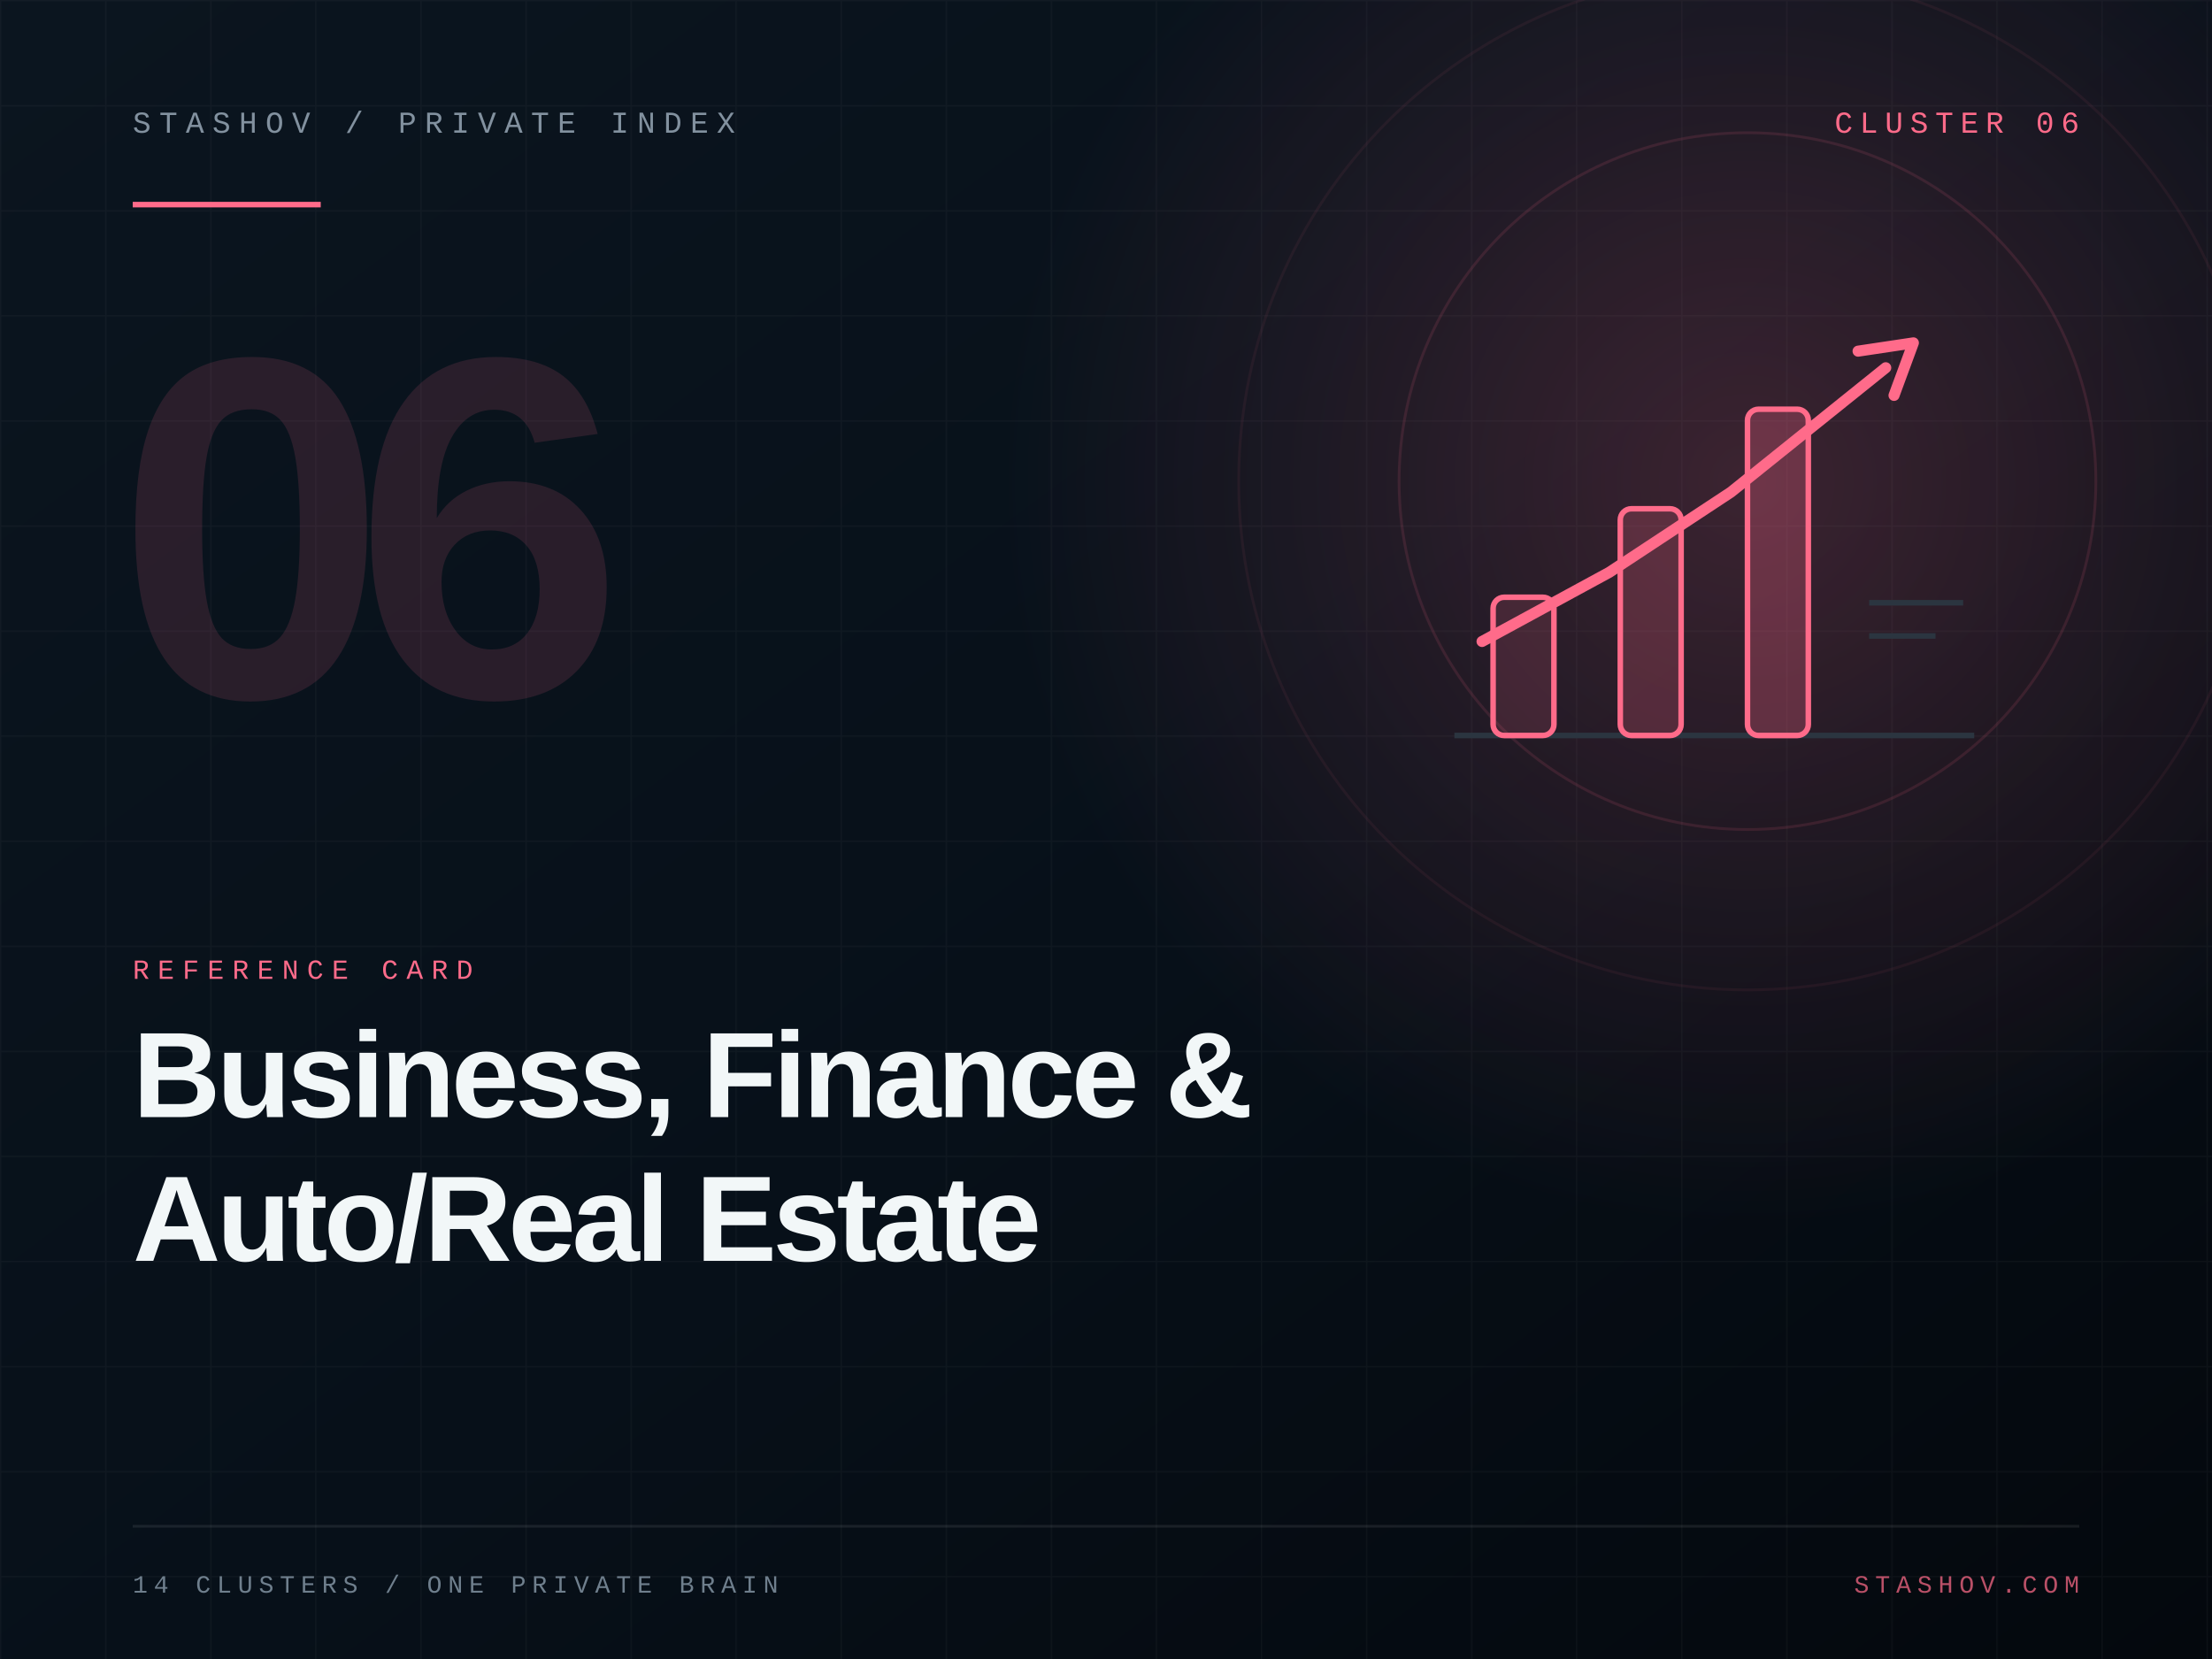
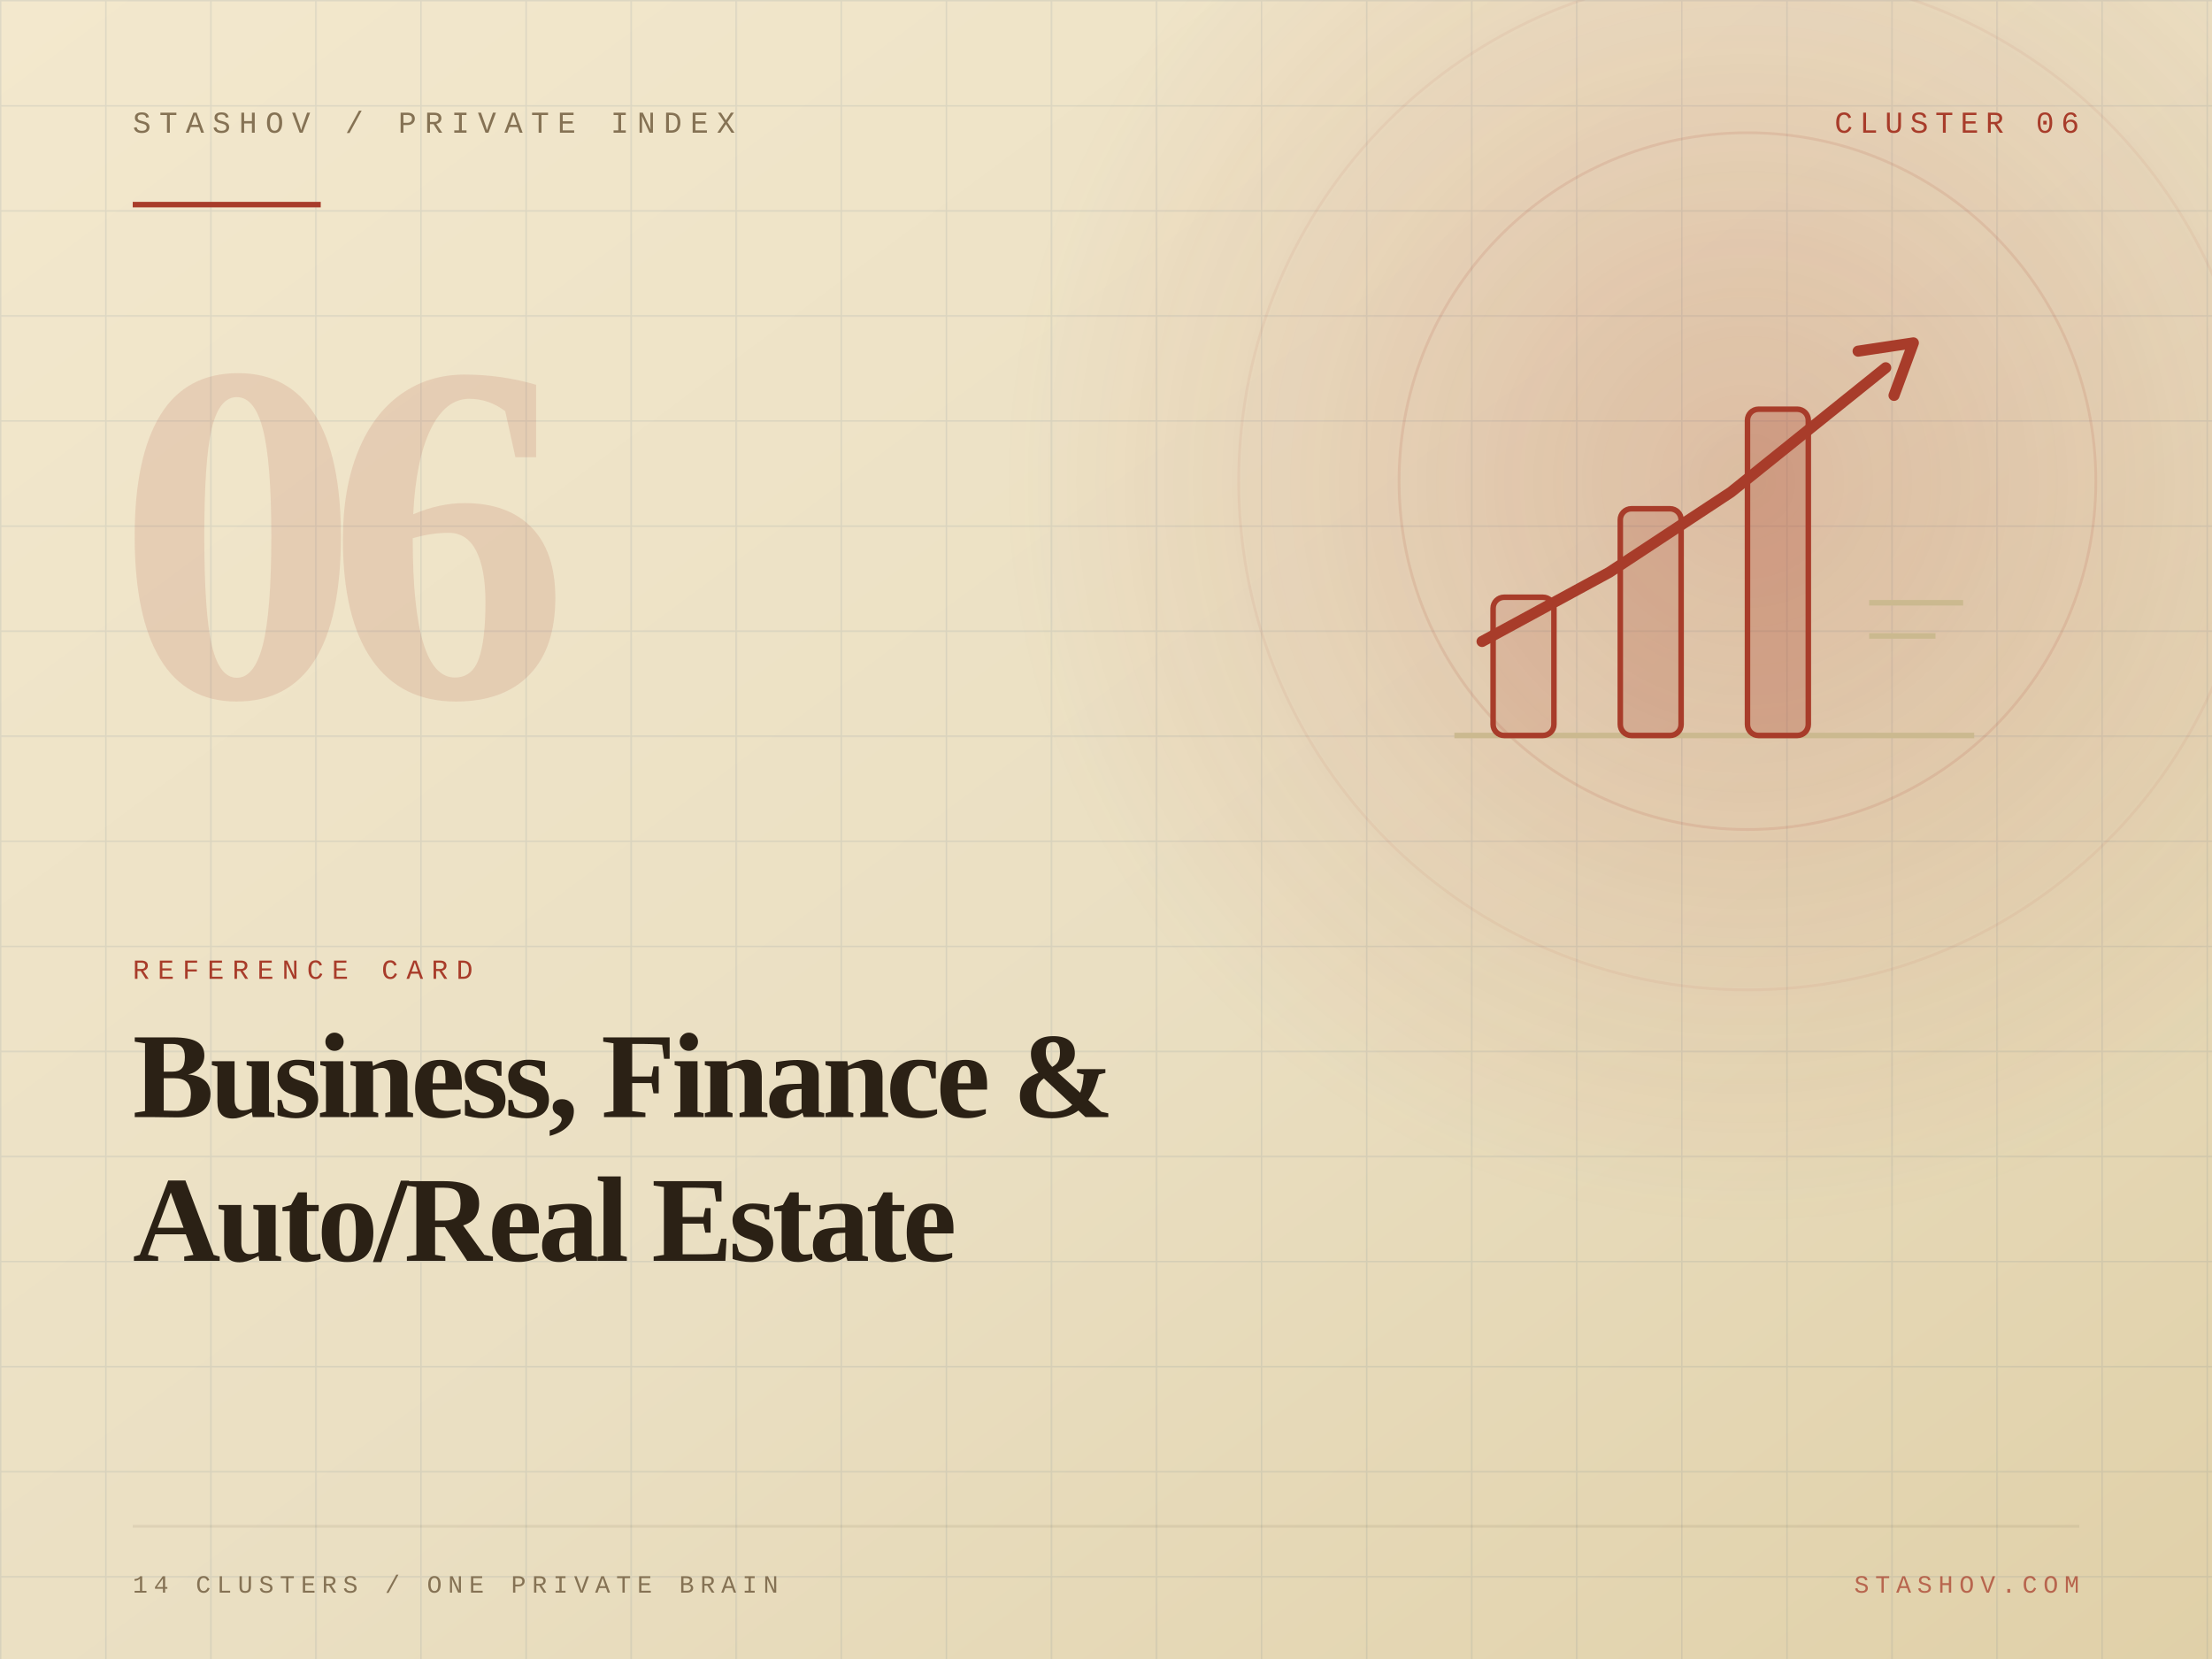
<svg xmlns="http://www.w3.org/2000/svg" width="800" height="600" viewBox="0 0 800 600" role="img" aria-label="Business, Finance &amp; Auto/Real Estate reference card">
  <defs>
    <linearGradient id="bg" x1="0" y1="0" x2="1" y2="1">
-       <stop offset="0" stop-color="#0b151f" />
-       <stop offset="0.55" stop-color="#071019" />
-       <stop offset="1" stop-color="#04080d" />
+       <stop offset="0" stop-color="#f3e8cd" />
+       <stop offset="0.55" stop-color="#eadfc2" />
+       <stop offset="1" stop-color="#e0d0a8" />
    </linearGradient>
    <radialGradient id="glow" cx="0.5" cy="0.5" r="0.5">
-       <stop offset="0" stop-color="#ff6b8a" stop-opacity="0.3" />
-       <stop offset="1" stop-color="#ff6b8a" stop-opacity="0" />
+       <stop offset="0" stop-color="#a83c2a" stop-opacity="0.3" />
+       <stop offset="1" stop-color="#a83c2a" stop-opacity="0" />
    </radialGradient>
    <pattern id="grid" width="38" height="38" patternUnits="userSpaceOnUse">
-       <path d="M38 0H0V38" fill="none" stroke="#ffffff" stroke-opacity="0.035" />
+       <path d="M38 0H0V38" fill="none" stroke="#31517e" stroke-opacity="0.10" />
    </pattern>
  </defs>
  <rect width="800" height="600" fill="url(#bg)" />
  <rect width="800" height="600" fill="url(#grid)" />
  <circle cx="632" cy="174" r="270" fill="url(#glow)" opacity="0.7" />
-   <circle cx="632" cy="174" r="126" fill="none" stroke="#ff6b8a" stroke-opacity="0.12" stroke-width="1" />
-   <circle cx="632" cy="174" r="184" fill="none" stroke="#ff6b8a" stroke-opacity="0.06" stroke-width="1" />
-   <path d="M48 74h68" stroke="#ff6b8a" stroke-width="2" />
-   <text x="48" y="48" fill="#82919f" font-family="Consolas, 'Courier New', monospace" font-size="11" letter-spacing="3">STASHOV / PRIVATE INDEX</text>
-   <text x="752" y="48" text-anchor="end" fill="#ff6b8a" font-family="Consolas, 'Courier New', monospace" font-size="11" letter-spacing="2.5">CLUSTER 06</text>
-   <text x="42" y="252" fill="#ff6b8a" fill-opacity="0.13" font-family="'Segoe UI', Arial, sans-serif" font-size="176" font-weight="700" letter-spacing="-12">06</text>
+   <circle cx="632" cy="174" r="126" fill="none" stroke="#a83c2a" stroke-opacity="0.12" stroke-width="1" />
+   <circle cx="632" cy="174" r="184" fill="none" stroke="#a83c2a" stroke-opacity="0.06" stroke-width="1" />
+   <path d="M48 74h68" stroke="#a83c2a" stroke-width="2" />
+   <text x="48" y="48" fill="#857254" font-family="Consolas, 'Courier New', monospace" font-size="11" letter-spacing="3">STASHOV / PRIVATE INDEX</text>
+   <text x="752" y="48" text-anchor="end" fill="#a83c2a" font-family="Consolas, 'Courier New', monospace" font-size="11" letter-spacing="2.5">CLUSTER 06</text>
+   <text x="42" y="252" fill="#a83c2a" fill-opacity="0.13" font-family="Georgia, 'Times New Roman', serif" font-size="176" font-weight="700" letter-spacing="-12">06</text>
  <g transform="translate(500 72)">
-     <path d="M26 194h188" stroke="#2b3540" stroke-width="2" />
-     <rect x="40" y="144" width="22" height="50" rx="4" fill="#ff6b8a" fill-opacity="0.14" stroke="#ff6b8a" stroke-width="2" />
-     <rect x="86" y="112" width="22" height="82" rx="4" fill="#ff6b8a" fill-opacity="0.2" stroke="#ff6b8a" stroke-width="2" />
-     <rect x="132" y="76" width="22" height="118" rx="4" fill="#ff6b8a" fill-opacity="0.26" stroke="#ff6b8a" stroke-width="2" />
-     <path d="M36 160 82 135l44-29 56-45" fill="none" stroke="#ff6b8a" stroke-width="4" stroke-linecap="round" />
-     <path d="m172 55 20-3-7 19" fill="none" stroke="#ff6b8a" stroke-width="4" stroke-linecap="round" stroke-linejoin="round" />
-     <path d="M176 146h34M176 158h24" stroke="#2b3540" stroke-width="2" />
+     <path d="M26 194h188" stroke="#cbb98f" stroke-width="2" />
+     <rect x="40" y="144" width="22" height="50" rx="4" fill="#a83c2a" fill-opacity="0.14" stroke="#a83c2a" stroke-width="2" />
+     <rect x="86" y="112" width="22" height="82" rx="4" fill="#a83c2a" fill-opacity="0.2" stroke="#a83c2a" stroke-width="2" />
+     <rect x="132" y="76" width="22" height="118" rx="4" fill="#a83c2a" fill-opacity="0.26" stroke="#a83c2a" stroke-width="2" />
+     <path d="M36 160 82 135l44-29 56-45" fill="none" stroke="#a83c2a" stroke-width="4" stroke-linecap="round" />
+     <path d="m172 55 20-3-7 19" fill="none" stroke="#a83c2a" stroke-width="4" stroke-linecap="round" stroke-linejoin="round" />
+     <path d="M176 146h34M176 158h24" stroke="#cbb98f" stroke-width="2" />
  </g>
-   <text x="48" y="354" fill="#ff6b8a" font-family="Consolas, 'Courier New', monospace" font-size="10" letter-spacing="3">REFERENCE CARD</text>
-   <text x="48" y="404" fill="#f2f7f8" font-family="'Segoe UI', Arial, sans-serif" font-size="44" font-weight="600" letter-spacing="-1.4">
+   <text x="48" y="354" fill="#a83c2a" font-family="Consolas, 'Courier New', monospace" font-size="10" letter-spacing="3">REFERENCE CARD</text>
+   <text x="48" y="404" fill="#2b2115" font-family="Georgia, 'Times New Roman', serif" font-size="44" font-weight="600" letter-spacing="-1.4">
    <tspan x="48" dy="0">Business, Finance &amp;</tspan>
    <tspan x="48" dy="52">Auto/Real Estate</tspan>
  </text>
-   <path d="M48 552h704" stroke="#ffffff" stroke-opacity="0.08" />
-   <text x="48" y="576" fill="#6f7f8d" font-family="Consolas, 'Courier New', monospace" font-size="9" letter-spacing="2.2">14 CLUSTERS / ONE PRIVATE BRAIN</text>
-   <text x="752" y="576" text-anchor="end" fill="#ff6b8a" fill-opacity="0.72" font-family="Consolas, 'Courier New', monospace" font-size="9" letter-spacing="2.2">STASHOV.COM</text>
+   <path d="M48 552h704" stroke="#4a3823" stroke-opacity="0.08" />
+   <text x="48" y="576" fill="#857254" font-family="Consolas, 'Courier New', monospace" font-size="9" letter-spacing="2.2">14 CLUSTERS / ONE PRIVATE BRAIN</text>
+   <text x="752" y="576" text-anchor="end" fill="#a83c2a" fill-opacity="0.72" font-family="Consolas, 'Courier New', monospace" font-size="9" letter-spacing="2.2">STASHOV.COM</text>
</svg>
